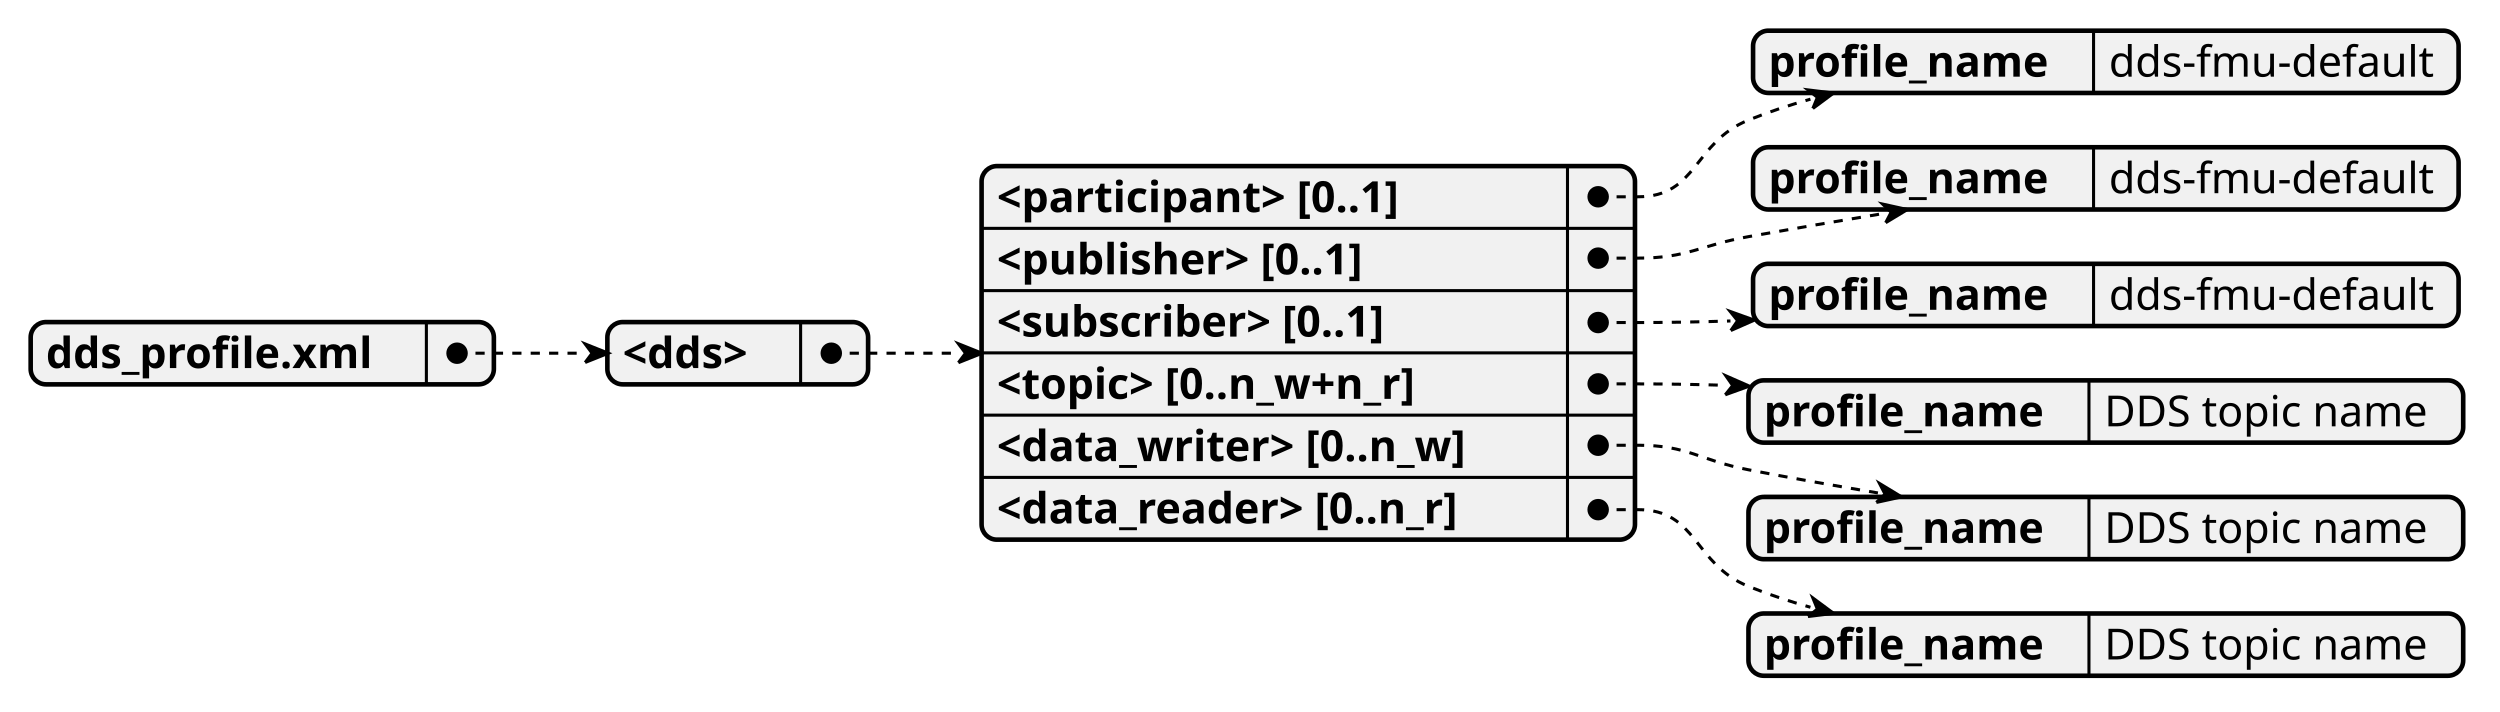
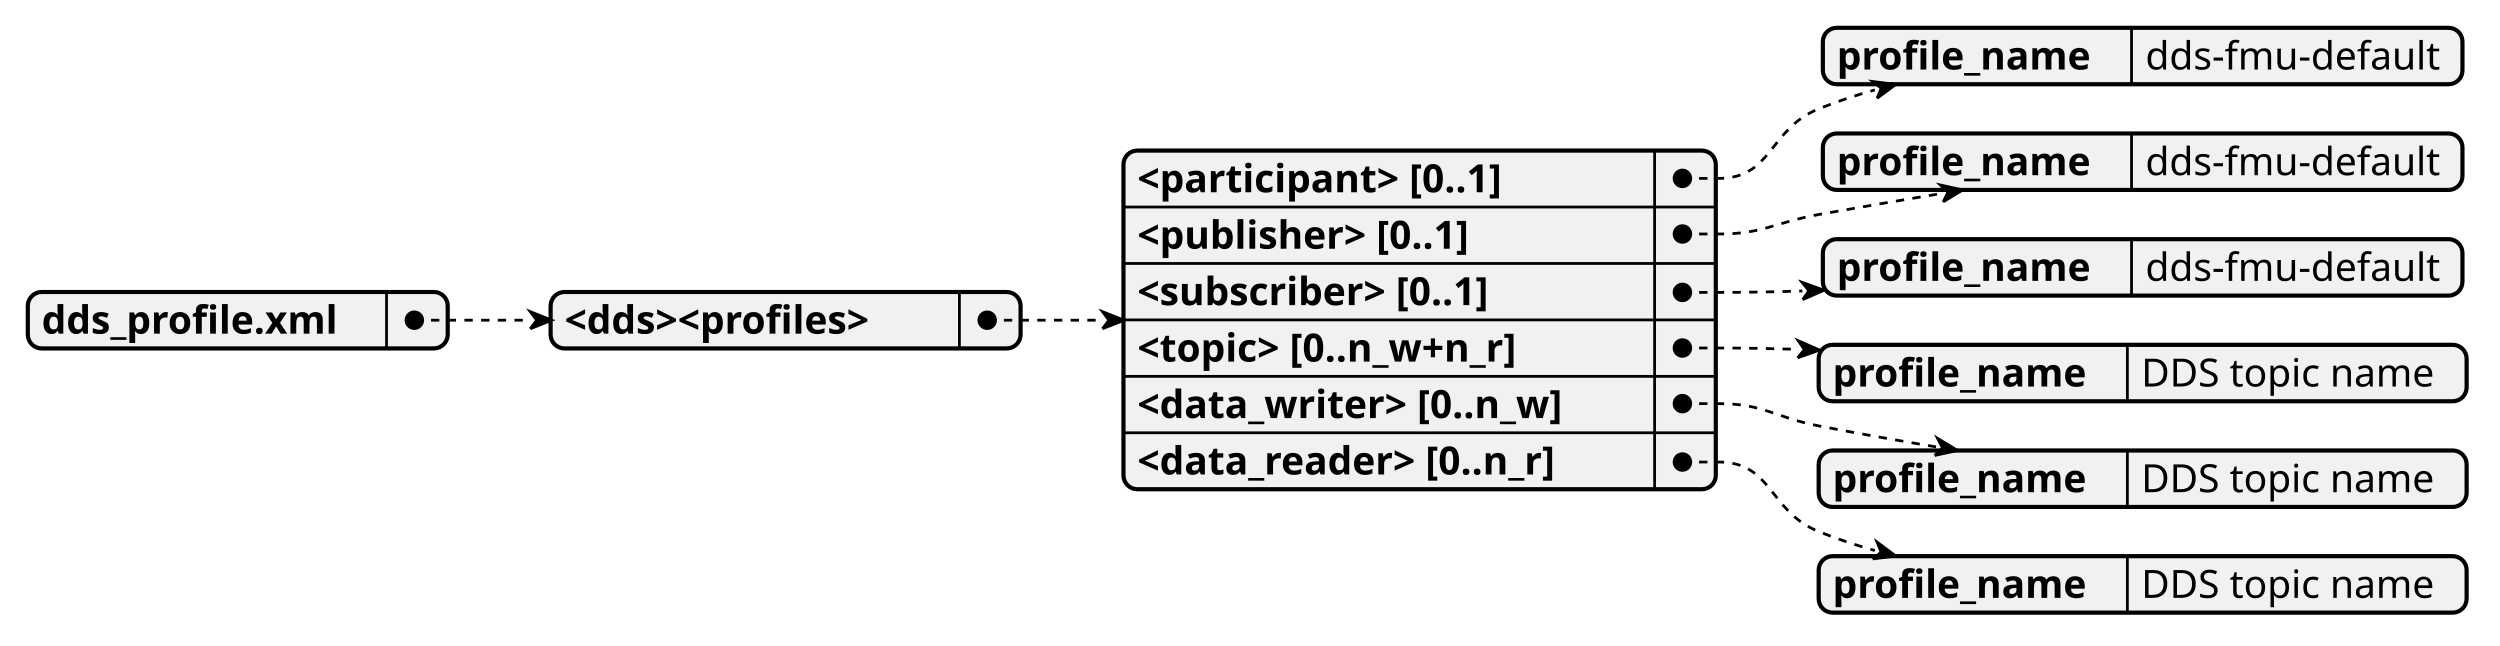
- <svg xmlns="http://www.w3.org/2000/svg" contentStyleType="text/css" height="232px" preserveAspectRatio="none" style="width:815px;height:232px;background:#FFFFFF;" version="1.1" viewBox="0 0 815 232" width="815px" zoomAndPan="magnify">
+ <svg xmlns="http://www.w3.org/2000/svg" contentStyleType="text/css" height="232px" preserveAspectRatio="none" style="width:899px;height:232px;background:#FFFFFF;" version="1.1" viewBox="0 0 899 232" width="899px" zoomAndPan="magnify">
  <defs />
  <g>
    <rect fill="#F1F1F1" height="20.297" rx="5" ry="5" style="stroke:#F1F1F1;stroke-width:1.5;" width="151" x="10" y="105" />
    <text fill="#000000" font-family="sans-serif" font-size="14" font-weight="bold" lengthAdjust="spacing" textLength="119" x="15" y="119.995">dds_profile.xml</text>
    <text fill="#000000" font-family="sans-serif" font-size="14" lengthAdjust="spacing" textLength="12" x="144" y="119.995">   </text>
    <line style="stroke:#000000;stroke-width:1.0;" x1="139" x2="139" y1="105" y2="125.297" />
    <rect fill="none" height="20.297" rx="5" ry="5" style="stroke:#000000;stroke-width:1.5;" width="151" x="10" y="105" />
-     <rect fill="#F1F1F1" height="20.297" rx="5" ry="5" style="stroke:#F1F1F1;stroke-width:1.5;" width="85" x="198" y="105" />
-     <text fill="#000000" font-family="sans-serif" font-size="14" font-weight="bold" lengthAdjust="spacing" textLength="53" x="203" y="119.995">&lt;dds&gt;</text>
-     <text fill="#000000" font-family="sans-serif" font-size="14" lengthAdjust="spacing" textLength="12" x="266" y="119.995">   </text>
-     <line style="stroke:#000000;stroke-width:1.0;" x1="261" x2="261" y1="105" y2="125.297" />
-     <rect fill="none" height="20.297" rx="5" ry="5" style="stroke:#000000;stroke-width:1.5;" width="85" x="198" y="105" />
-     <rect fill="#F1F1F1" height="121.781" rx="5" ry="5" style="stroke:#F1F1F1;stroke-width:1.5;" width="213" x="320" y="54.148" />
-     <text fill="#000000" font-family="sans-serif" font-size="14" font-weight="bold" lengthAdjust="spacing" textLength="155" x="325" y="69.144">&lt;participant&gt; [0..1]</text>
-     <text fill="#000000" font-family="sans-serif" font-size="14" lengthAdjust="spacing" textLength="12" x="516" y="69.144">   </text>
-     <line style="stroke:#000000;stroke-width:1.0;" x1="511" x2="511" y1="54.148" y2="74.445" />
-     <line style="stroke:#000000;stroke-width:1.0;" x1="320" x2="533" y1="74.445" y2="74.445" />
-     <text fill="#000000" font-family="sans-serif" font-size="14" font-weight="bold" lengthAdjust="spacing" textLength="145" x="325" y="89.44">&lt;publisher&gt; [0..1]</text>
-     <text fill="#000000" font-family="sans-serif" font-size="14" lengthAdjust="spacing" textLength="12" x="516" y="89.44">   </text>
-     <line style="stroke:#000000;stroke-width:1.0;" x1="511" x2="511" y1="74.445" y2="94.742" />
-     <line style="stroke:#000000;stroke-width:1.0;" x1="320" x2="533" y1="94.742" y2="94.742" />
-     <text fill="#000000" font-family="sans-serif" font-size="14" font-weight="bold" lengthAdjust="spacing" textLength="156" x="325" y="109.737">&lt;subscriber&gt; [0..1]</text>
-     <text fill="#000000" font-family="sans-serif" font-size="14" lengthAdjust="spacing" textLength="12" x="516" y="109.737">   </text>
-     <line style="stroke:#000000;stroke-width:1.0;" x1="511" x2="511" y1="94.742" y2="115.039" />
-     <line style="stroke:#000000;stroke-width:1.0;" x1="320" x2="533" y1="115.039" y2="115.039" />
-     <text fill="#000000" font-family="sans-serif" font-size="14" font-weight="bold" lengthAdjust="spacing" textLength="167" x="325" y="130.034">&lt;topic&gt; [0..n_w+n_r]</text>
-     <text fill="#000000" font-family="sans-serif" font-size="14" lengthAdjust="spacing" textLength="12" x="516" y="130.034">   </text>
-     <line style="stroke:#000000;stroke-width:1.0;" x1="511" x2="511" y1="115.039" y2="135.336" />
-     <line style="stroke:#000000;stroke-width:1.0;" x1="320" x2="533" y1="135.336" y2="135.336" />
-     <text fill="#000000" font-family="sans-serif" font-size="14" font-weight="bold" lengthAdjust="spacing" textLength="181" x="325" y="150.331">&lt;data_writer&gt; [0..n_w]</text>
-     <text fill="#000000" font-family="sans-serif" font-size="14" lengthAdjust="spacing" textLength="12" x="516" y="150.331">   </text>
-     <line style="stroke:#000000;stroke-width:1.0;" x1="511" x2="511" y1="135.336" y2="155.633" />
-     <line style="stroke:#000000;stroke-width:1.0;" x1="320" x2="533" y1="155.633" y2="155.633" />
-     <text fill="#000000" font-family="sans-serif" font-size="14" font-weight="bold" lengthAdjust="spacing" textLength="179" x="325" y="170.628">&lt;data_reader&gt; [0..n_r]</text>
-     <text fill="#000000" font-family="sans-serif" font-size="14" lengthAdjust="spacing" textLength="12" x="516" y="170.628">   </text>
-     <line style="stroke:#000000;stroke-width:1.0;" x1="511" x2="511" y1="155.633" y2="175.93" />
-     <rect fill="none" height="121.781" rx="5" ry="5" style="stroke:#000000;stroke-width:1.5;" width="213" x="320" y="54.148" />
-     <rect fill="#F1F1F1" height="20.297" rx="5" ry="5" style="stroke:#F1F1F1;stroke-width:1.5;" width="230" x="571.5" y="10" />
-     <text fill="#000000" font-family="sans-serif" font-size="14" font-weight="bold" lengthAdjust="spacing" textLength="101" x="576.5" y="24.995">profile_name</text>
-     <text fill="#000000" font-family="sans-serif" font-size="14" lengthAdjust="spacing" textLength="109" x="687.5" y="24.995">dds-fmu-default</text>
-     <line style="stroke:#000000;stroke-width:1.0;" x1="682.5" x2="682.5" y1="10" y2="30.297" />
-     <rect fill="none" height="20.297" rx="5" ry="5" style="stroke:#000000;stroke-width:1.5;" width="230" x="571.5" y="10" />
-     <rect fill="#F1F1F1" height="20.297" rx="5" ry="5" style="stroke:#F1F1F1;stroke-width:1.5;" width="230" x="571.5" y="48" />
-     <text fill="#000000" font-family="sans-serif" font-size="14" font-weight="bold" lengthAdjust="spacing" textLength="101" x="576.5" y="62.995">profile_name</text>
-     <text fill="#000000" font-family="sans-serif" font-size="14" lengthAdjust="spacing" textLength="109" x="687.5" y="62.995">dds-fmu-default</text>
-     <line style="stroke:#000000;stroke-width:1.0;" x1="682.5" x2="682.5" y1="48" y2="68.297" />
-     <rect fill="none" height="20.297" rx="5" ry="5" style="stroke:#000000;stroke-width:1.5;" width="230" x="571.5" y="48" />
-     <rect fill="#F1F1F1" height="20.297" rx="5" ry="5" style="stroke:#F1F1F1;stroke-width:1.5;" width="230" x="571.5" y="86" />
-     <text fill="#000000" font-family="sans-serif" font-size="14" font-weight="bold" lengthAdjust="spacing" textLength="101" x="576.5" y="100.995">profile_name</text>
-     <text fill="#000000" font-family="sans-serif" font-size="14" lengthAdjust="spacing" textLength="109" x="687.5" y="100.995">dds-fmu-default</text>
-     <line style="stroke:#000000;stroke-width:1.0;" x1="682.5" x2="682.5" y1="86" y2="106.297" />
-     <rect fill="none" height="20.297" rx="5" ry="5" style="stroke:#000000;stroke-width:1.5;" width="230" x="571.5" y="86" />
-     <rect fill="#F1F1F1" height="20.297" rx="5" ry="5" style="stroke:#F1F1F1;stroke-width:1.5;" width="233" x="570" y="124" />
-     <text fill="#000000" font-family="sans-serif" font-size="14" font-weight="bold" lengthAdjust="spacing" textLength="101" x="575" y="138.995">profile_name</text>
-     <text fill="#000000" font-family="sans-serif" font-size="14" lengthAdjust="spacing" textLength="112" x="686" y="138.995">DDS topic name</text>
-     <line style="stroke:#000000;stroke-width:1.0;" x1="681" x2="681" y1="124" y2="144.297" />
-     <rect fill="none" height="20.297" rx="5" ry="5" style="stroke:#000000;stroke-width:1.5;" width="233" x="570" y="124" />
-     <rect fill="#F1F1F1" height="20.297" rx="5" ry="5" style="stroke:#F1F1F1;stroke-width:1.5;" width="233" x="570" y="162" />
-     <text fill="#000000" font-family="sans-serif" font-size="14" font-weight="bold" lengthAdjust="spacing" textLength="101" x="575" y="176.995">profile_name</text>
-     <text fill="#000000" font-family="sans-serif" font-size="14" lengthAdjust="spacing" textLength="112" x="686" y="176.995">DDS topic name</text>
-     <line style="stroke:#000000;stroke-width:1.0;" x1="681" x2="681" y1="162" y2="182.297" />
-     <rect fill="none" height="20.297" rx="5" ry="5" style="stroke:#000000;stroke-width:1.5;" width="233" x="570" y="162" />
-     <rect fill="#F1F1F1" height="20.297" rx="5" ry="5" style="stroke:#F1F1F1;stroke-width:1.5;" width="233" x="570" y="200" />
-     <text fill="#000000" font-family="sans-serif" font-size="14" font-weight="bold" lengthAdjust="spacing" textLength="101" x="575" y="214.995">profile_name</text>
-     <text fill="#000000" font-family="sans-serif" font-size="14" lengthAdjust="spacing" textLength="112" x="686" y="214.995">DDS topic name</text>
-     <line style="stroke:#000000;stroke-width:1.0;" x1="681" x2="681" y1="200" y2="220.297" />
-     <rect fill="none" height="20.297" rx="5" ry="5" style="stroke:#000000;stroke-width:1.5;" width="233" x="570" y="200" />
-     <path d="M521,64.148 L534,64.148 C553.48,64.148 551.944,46.458 570,39.148 C576.46,36.533 583.26,34.278 590.195,32.333 " fill="none" style="stroke:#000000;stroke-width:1.0;stroke-dasharray:3.0,3.0;" />
-     <path d="M590.991,35.36 L592.466,31.735 L589.398,29.305 L597.764,30.341 L590.991,35.36 " fill="#000000" style="stroke:#000000;stroke-width:1.0;" />
-     <ellipse cx="521" cy="64.148" fill="#000000" rx="3" ry="3" style="stroke:#000000;stroke-width:1.0;" />
-     <path d="M521,84.148 L534,84.148 C550.3,84.148 553.956,80.022 570,77.148 C584.283,74.591 599.582,71.988 614.229,69.562 " fill="none" style="stroke:#000000;stroke-width:1.0;stroke-dasharray:3.0,3.0;" />
-     <path d="M614.729,72.599 L616.506,69.187 L613.728,66.526 L621.82,68.311 L614.729,72.599 " fill="#000000" style="stroke:#000000;stroke-width:1.0;" />
-     <ellipse cx="521" cy="84.148" fill="#000000" rx="3" ry="3" style="stroke:#000000;stroke-width:1.0;" />
-     <path d="M521,105.148 L534,105.148 C543.795,105.148 553.94,104.96 564.127,104.637 " fill="none" style="stroke:#000000;stroke-width:1.0;stroke-dasharray:3.0,3.0;" />
-     <path d="M564.236,107.755 L566.465,104.556 L564.018,101.52 L571.92,104.365 L564.236,107.755 " fill="#000000" style="stroke:#000000;stroke-width:1.0;" />
-     <ellipse cx="521" cy="105.148" fill="#000000" rx="3" ry="3" style="stroke:#000000;stroke-width:1.0;" />
-     <path d="M521,125.148 L534,125.148 C543.282,125.148 552.878,125.318 562.526,125.61 " fill="none" style="stroke:#000000;stroke-width:1.0;stroke-dasharray:3.0,3.0;" />
-     <path d="M562.422,128.708 L564.849,125.688 L562.63,122.512 L570.27,125.87 L562.422,128.708 " fill="#000000" style="stroke:#000000;stroke-width:1.0;" />
-     <ellipse cx="521" cy="125.148" fill="#000000" rx="3" ry="3" style="stroke:#000000;stroke-width:1.0;" />
-     <path d="M521,145.148 L534,145.148 C550.39,145.148 553.906,150.045 570,153.148 C583.61,155.773 598.164,158.343 612.203,160.701 " fill="none" style="stroke:#000000;stroke-width:1.0;stroke-dasharray:3.0,3.0;" />
-     <path d="M611.688,163.796 L614.524,161.088 L612.718,157.607 L619.94,161.989 L611.688,163.796 " fill="#000000" style="stroke:#000000;stroke-width:1.0;" />
-     <ellipse cx="521" cy="145.148" fill="#000000" rx="3" ry="3" style="stroke:#000000;stroke-width:1.0;" />
-     <path d="M521,166.148 L534,166.148 C553.48,166.148 551.944,183.839 570,191.148 C576.46,193.763 583.26,196.019 590.195,197.964 " fill="none" style="stroke:#000000;stroke-width:1.0;stroke-dasharray:3.0,3.0;" />
-     <path d="M589.398,200.992 L592.466,198.562 L590.991,194.937 L597.764,199.956 L589.398,200.992 " fill="#000000" style="stroke:#000000;stroke-width:1.0;" />
-     <ellipse cx="521" cy="166.148" fill="#000000" rx="3" ry="3" style="stroke:#000000;stroke-width:1.0;" />
-     <path d="M271,115.148 L284,115.148 C293.24,115.148 302.818,115.148 312.437,115.148 " fill="none" style="stroke:#000000;stroke-width:1.0;stroke-dasharray:3.0,3.0;" />
-     <path d="M312.437,118.236 L314.753,115.148 L312.437,112.061 L320.155,115.148 L312.437,118.236 " fill="#000000" style="stroke:#000000;stroke-width:1.0;" />
-     <ellipse cx="271" cy="115.148" fill="#000000" rx="3" ry="3" style="stroke:#000000;stroke-width:1.0;" />
-     <path d="M149,115.148 L162,115.148 C171.296,115.148 181.215,115.148 190.755,115.148 " fill="none" style="stroke:#000000;stroke-width:1.0;stroke-dasharray:3.0,3.0;" />
-     <path d="M190.755,118.168 L193.02,115.148 L190.755,112.128 L198.306,115.148 L190.755,118.168 " fill="#000000" style="stroke:#000000;stroke-width:1.0;" />
+     <rect fill="#F1F1F1" height="20.297" rx="5" ry="5" style="stroke:#F1F1F1;stroke-width:1.5;" width="169" x="198" y="105" />
+     <text fill="#000000" font-family="sans-serif" font-size="14" font-weight="bold" lengthAdjust="spacing" textLength="137" x="203" y="119.995">&lt;dds&gt;&lt;profiles&gt;</text>
+     <text fill="#000000" font-family="sans-serif" font-size="14" lengthAdjust="spacing" textLength="12" x="350" y="119.995">   </text>
+     <line style="stroke:#000000;stroke-width:1.0;" x1="345" x2="345" y1="105" y2="125.297" />
+     <rect fill="none" height="20.297" rx="5" ry="5" style="stroke:#000000;stroke-width:1.5;" width="169" x="198" y="105" />
+     <rect fill="#F1F1F1" height="121.781" rx="5" ry="5" style="stroke:#F1F1F1;stroke-width:1.5;" width="213" x="404" y="54.148" />
+     <text fill="#000000" font-family="sans-serif" font-size="14" font-weight="bold" lengthAdjust="spacing" textLength="155" x="409" y="69.144">&lt;participant&gt; [0..1]</text>
+     <text fill="#000000" font-family="sans-serif" font-size="14" lengthAdjust="spacing" textLength="12" x="600" y="69.144">   </text>
+     <line style="stroke:#000000;stroke-width:1.0;" x1="595" x2="595" y1="54.148" y2="74.445" />
+     <line style="stroke:#000000;stroke-width:1.0;" x1="404" x2="617" y1="74.445" y2="74.445" />
+     <text fill="#000000" font-family="sans-serif" font-size="14" font-weight="bold" lengthAdjust="spacing" textLength="145" x="409" y="89.44">&lt;publisher&gt; [0..1]</text>
+     <text fill="#000000" font-family="sans-serif" font-size="14" lengthAdjust="spacing" textLength="12" x="600" y="89.44">   </text>
+     <line style="stroke:#000000;stroke-width:1.0;" x1="595" x2="595" y1="74.445" y2="94.742" />
+     <line style="stroke:#000000;stroke-width:1.0;" x1="404" x2="617" y1="94.742" y2="94.742" />
+     <text fill="#000000" font-family="sans-serif" font-size="14" font-weight="bold" lengthAdjust="spacing" textLength="156" x="409" y="109.737">&lt;subscriber&gt; [0..1]</text>
+     <text fill="#000000" font-family="sans-serif" font-size="14" lengthAdjust="spacing" textLength="12" x="600" y="109.737">   </text>
+     <line style="stroke:#000000;stroke-width:1.0;" x1="595" x2="595" y1="94.742" y2="115.039" />
+     <line style="stroke:#000000;stroke-width:1.0;" x1="404" x2="617" y1="115.039" y2="115.039" />
+     <text fill="#000000" font-family="sans-serif" font-size="14" font-weight="bold" lengthAdjust="spacing" textLength="167" x="409" y="130.034">&lt;topic&gt; [0..n_w+n_r]</text>
+     <text fill="#000000" font-family="sans-serif" font-size="14" lengthAdjust="spacing" textLength="12" x="600" y="130.034">   </text>
+     <line style="stroke:#000000;stroke-width:1.0;" x1="595" x2="595" y1="115.039" y2="135.336" />
+     <line style="stroke:#000000;stroke-width:1.0;" x1="404" x2="617" y1="135.336" y2="135.336" />
+     <text fill="#000000" font-family="sans-serif" font-size="14" font-weight="bold" lengthAdjust="spacing" textLength="181" x="409" y="150.331">&lt;data_writer&gt; [0..n_w]</text>
+     <text fill="#000000" font-family="sans-serif" font-size="14" lengthAdjust="spacing" textLength="12" x="600" y="150.331">   </text>
+     <line style="stroke:#000000;stroke-width:1.0;" x1="595" x2="595" y1="135.336" y2="155.633" />
+     <line style="stroke:#000000;stroke-width:1.0;" x1="404" x2="617" y1="155.633" y2="155.633" />
+     <text fill="#000000" font-family="sans-serif" font-size="14" font-weight="bold" lengthAdjust="spacing" textLength="179" x="409" y="170.628">&lt;data_reader&gt; [0..n_r]</text>
+     <text fill="#000000" font-family="sans-serif" font-size="14" lengthAdjust="spacing" textLength="12" x="600" y="170.628">   </text>
+     <line style="stroke:#000000;stroke-width:1.0;" x1="595" x2="595" y1="155.633" y2="175.93" />
+     <rect fill="none" height="121.781" rx="5" ry="5" style="stroke:#000000;stroke-width:1.5;" width="213" x="404" y="54.148" />
+     <rect fill="#F1F1F1" height="20.297" rx="5" ry="5" style="stroke:#F1F1F1;stroke-width:1.5;" width="230" x="655.5" y="10" />
+     <text fill="#000000" font-family="sans-serif" font-size="14" font-weight="bold" lengthAdjust="spacing" textLength="101" x="660.5" y="24.995">profile_name</text>
+     <text fill="#000000" font-family="sans-serif" font-size="14" lengthAdjust="spacing" textLength="109" x="771.5" y="24.995">dds-fmu-default</text>
+     <line style="stroke:#000000;stroke-width:1.0;" x1="766.5" x2="766.5" y1="10" y2="30.297" />
+     <rect fill="none" height="20.297" rx="5" ry="5" style="stroke:#000000;stroke-width:1.5;" width="230" x="655.5" y="10" />
+     <rect fill="#F1F1F1" height="20.297" rx="5" ry="5" style="stroke:#F1F1F1;stroke-width:1.5;" width="230" x="655.5" y="48" />
+     <text fill="#000000" font-family="sans-serif" font-size="14" font-weight="bold" lengthAdjust="spacing" textLength="101" x="660.5" y="62.995">profile_name</text>
+     <text fill="#000000" font-family="sans-serif" font-size="14" lengthAdjust="spacing" textLength="109" x="771.5" y="62.995">dds-fmu-default</text>
+     <line style="stroke:#000000;stroke-width:1.0;" x1="766.5" x2="766.5" y1="48" y2="68.297" />
+     <rect fill="none" height="20.297" rx="5" ry="5" style="stroke:#000000;stroke-width:1.5;" width="230" x="655.5" y="48" />
+     <rect fill="#F1F1F1" height="20.297" rx="5" ry="5" style="stroke:#F1F1F1;stroke-width:1.5;" width="230" x="655.5" y="86" />
+     <text fill="#000000" font-family="sans-serif" font-size="14" font-weight="bold" lengthAdjust="spacing" textLength="101" x="660.5" y="100.995">profile_name</text>
+     <text fill="#000000" font-family="sans-serif" font-size="14" lengthAdjust="spacing" textLength="109" x="771.5" y="100.995">dds-fmu-default</text>
+     <line style="stroke:#000000;stroke-width:1.0;" x1="766.5" x2="766.5" y1="86" y2="106.297" />
+     <rect fill="none" height="20.297" rx="5" ry="5" style="stroke:#000000;stroke-width:1.5;" width="230" x="655.5" y="86" />
+     <rect fill="#F1F1F1" height="20.297" rx="5" ry="5" style="stroke:#F1F1F1;stroke-width:1.5;" width="233" x="654" y="124" />
+     <text fill="#000000" font-family="sans-serif" font-size="14" font-weight="bold" lengthAdjust="spacing" textLength="101" x="659" y="138.995">profile_name</text>
+     <text fill="#000000" font-family="sans-serif" font-size="14" lengthAdjust="spacing" textLength="112" x="770" y="138.995">DDS topic name</text>
+     <line style="stroke:#000000;stroke-width:1.0;" x1="765" x2="765" y1="124" y2="144.297" />
+     <rect fill="none" height="20.297" rx="5" ry="5" style="stroke:#000000;stroke-width:1.5;" width="233" x="654" y="124" />
+     <rect fill="#F1F1F1" height="20.297" rx="5" ry="5" style="stroke:#F1F1F1;stroke-width:1.5;" width="233" x="654" y="162" />
+     <text fill="#000000" font-family="sans-serif" font-size="14" font-weight="bold" lengthAdjust="spacing" textLength="101" x="659" y="176.995">profile_name</text>
+     <text fill="#000000" font-family="sans-serif" font-size="14" lengthAdjust="spacing" textLength="112" x="770" y="176.995">DDS topic name</text>
+     <line style="stroke:#000000;stroke-width:1.0;" x1="765" x2="765" y1="162" y2="182.297" />
+     <rect fill="none" height="20.297" rx="5" ry="5" style="stroke:#000000;stroke-width:1.5;" width="233" x="654" y="162" />
+     <rect fill="#F1F1F1" height="20.297" rx="5" ry="5" style="stroke:#F1F1F1;stroke-width:1.5;" width="233" x="654" y="200" />
+     <text fill="#000000" font-family="sans-serif" font-size="14" font-weight="bold" lengthAdjust="spacing" textLength="101" x="659" y="214.995">profile_name</text>
+     <text fill="#000000" font-family="sans-serif" font-size="14" lengthAdjust="spacing" textLength="112" x="770" y="214.995">DDS topic name</text>
+     <line style="stroke:#000000;stroke-width:1.0;" x1="765" x2="765" y1="200" y2="220.297" />
+     <rect fill="none" height="20.297" rx="5" ry="5" style="stroke:#000000;stroke-width:1.5;" width="233" x="654" y="200" />
+     <path d="M605,64.148 L618,64.148 C637.48,64.148 635.944,46.458 654,39.148 C660.46,36.533 667.26,34.278 674.195,32.333 " fill="none" style="stroke:#000000;stroke-width:1.0;stroke-dasharray:3.0,3.0;" />
+     <path d="M674.991,35.36 L676.466,31.735 L673.398,29.305 L681.764,30.341 L674.991,35.36 " fill="#000000" style="stroke:#000000;stroke-width:1.0;" />
+     <ellipse cx="605" cy="64.148" fill="#000000" rx="3" ry="3" style="stroke:#000000;stroke-width:1.0;" />
+     <path d="M605,84.148 L618,84.148 C634.3,84.148 637.956,80.022 654,77.148 C668.283,74.591 683.582,71.988 698.229,69.562 " fill="none" style="stroke:#000000;stroke-width:1.0;stroke-dasharray:3.0,3.0;" />
+     <path d="M698.729,72.599 L700.506,69.187 L697.728,66.526 L705.82,68.311 L698.729,72.599 " fill="#000000" style="stroke:#000000;stroke-width:1.0;" />
+     <ellipse cx="605" cy="84.148" fill="#000000" rx="3" ry="3" style="stroke:#000000;stroke-width:1.0;" />
+     <path d="M605,105.148 L618,105.148 C627.795,105.148 637.94,104.96 648.127,104.637 " fill="none" style="stroke:#000000;stroke-width:1.0;stroke-dasharray:3.0,3.0;" />
+     <path d="M648.236,107.755 L650.465,104.556 L648.018,101.52 L655.92,104.365 L648.236,107.755 " fill="#000000" style="stroke:#000000;stroke-width:1.0;" />
+     <ellipse cx="605" cy="105.148" fill="#000000" rx="3" ry="3" style="stroke:#000000;stroke-width:1.0;" />
+     <path d="M605,125.148 L618,125.148 C627.282,125.148 636.878,125.318 646.526,125.61 " fill="none" style="stroke:#000000;stroke-width:1.0;stroke-dasharray:3.0,3.0;" />
+     <path d="M646.422,128.708 L648.849,125.688 L646.63,122.512 L654.27,125.87 L646.422,128.708 " fill="#000000" style="stroke:#000000;stroke-width:1.0;" />
+     <ellipse cx="605" cy="125.148" fill="#000000" rx="3" ry="3" style="stroke:#000000;stroke-width:1.0;" />
+     <path d="M605,145.148 L618,145.148 C634.39,145.148 637.906,150.045 654,153.148 C667.61,155.773 682.164,158.343 696.203,160.701 " fill="none" style="stroke:#000000;stroke-width:1.0;stroke-dasharray:3.0,3.0;" />
+     <path d="M695.688,163.796 L698.524,161.088 L696.718,157.607 L703.94,161.989 L695.688,163.796 " fill="#000000" style="stroke:#000000;stroke-width:1.0;" />
+     <ellipse cx="605" cy="145.148" fill="#000000" rx="3" ry="3" style="stroke:#000000;stroke-width:1.0;" />
+     <path d="M605,166.148 L618,166.148 C637.48,166.148 635.944,183.839 654,191.148 C660.46,193.763 667.26,196.019 674.195,197.964 " fill="none" style="stroke:#000000;stroke-width:1.0;stroke-dasharray:3.0,3.0;" />
+     <path d="M673.398,200.992 L676.466,198.562 L674.991,194.937 L681.764,199.956 L673.398,200.992 " fill="#000000" style="stroke:#000000;stroke-width:1.0;" />
+     <ellipse cx="605" cy="166.148" fill="#000000" rx="3" ry="3" style="stroke:#000000;stroke-width:1.0;" />
+     <path d="M355,115.148 L368,115.148 C377.24,115.148 386.818,115.148 396.437,115.148 " fill="none" style="stroke:#000000;stroke-width:1.0;stroke-dasharray:3.0,3.0;" />
+     <path d="M396.437,118.236 L398.753,115.148 L396.437,112.061 L404.155,115.148 L396.437,118.236 " fill="#000000" style="stroke:#000000;stroke-width:1.0;" />
+     <ellipse cx="355" cy="115.148" fill="#000000" rx="3" ry="3" style="stroke:#000000;stroke-width:1.0;" />
+     <path d="M149,115.148 L162,115.148 C171.288,115.148 180.98,115.148 190.654,115.148 " fill="none" style="stroke:#000000;stroke-width:1.0;stroke-dasharray:3.0,3.0;" />
+     <path d="M190.654,118.247 L192.978,115.148 L190.654,112.05 L198.401,115.148 L190.654,118.247 " fill="#000000" style="stroke:#000000;stroke-width:1.0;" />
    <ellipse cx="149" cy="115.148" fill="#000000" rx="3" ry="3" style="stroke:#000000;stroke-width:1.0;" />
  </g>
</svg>
